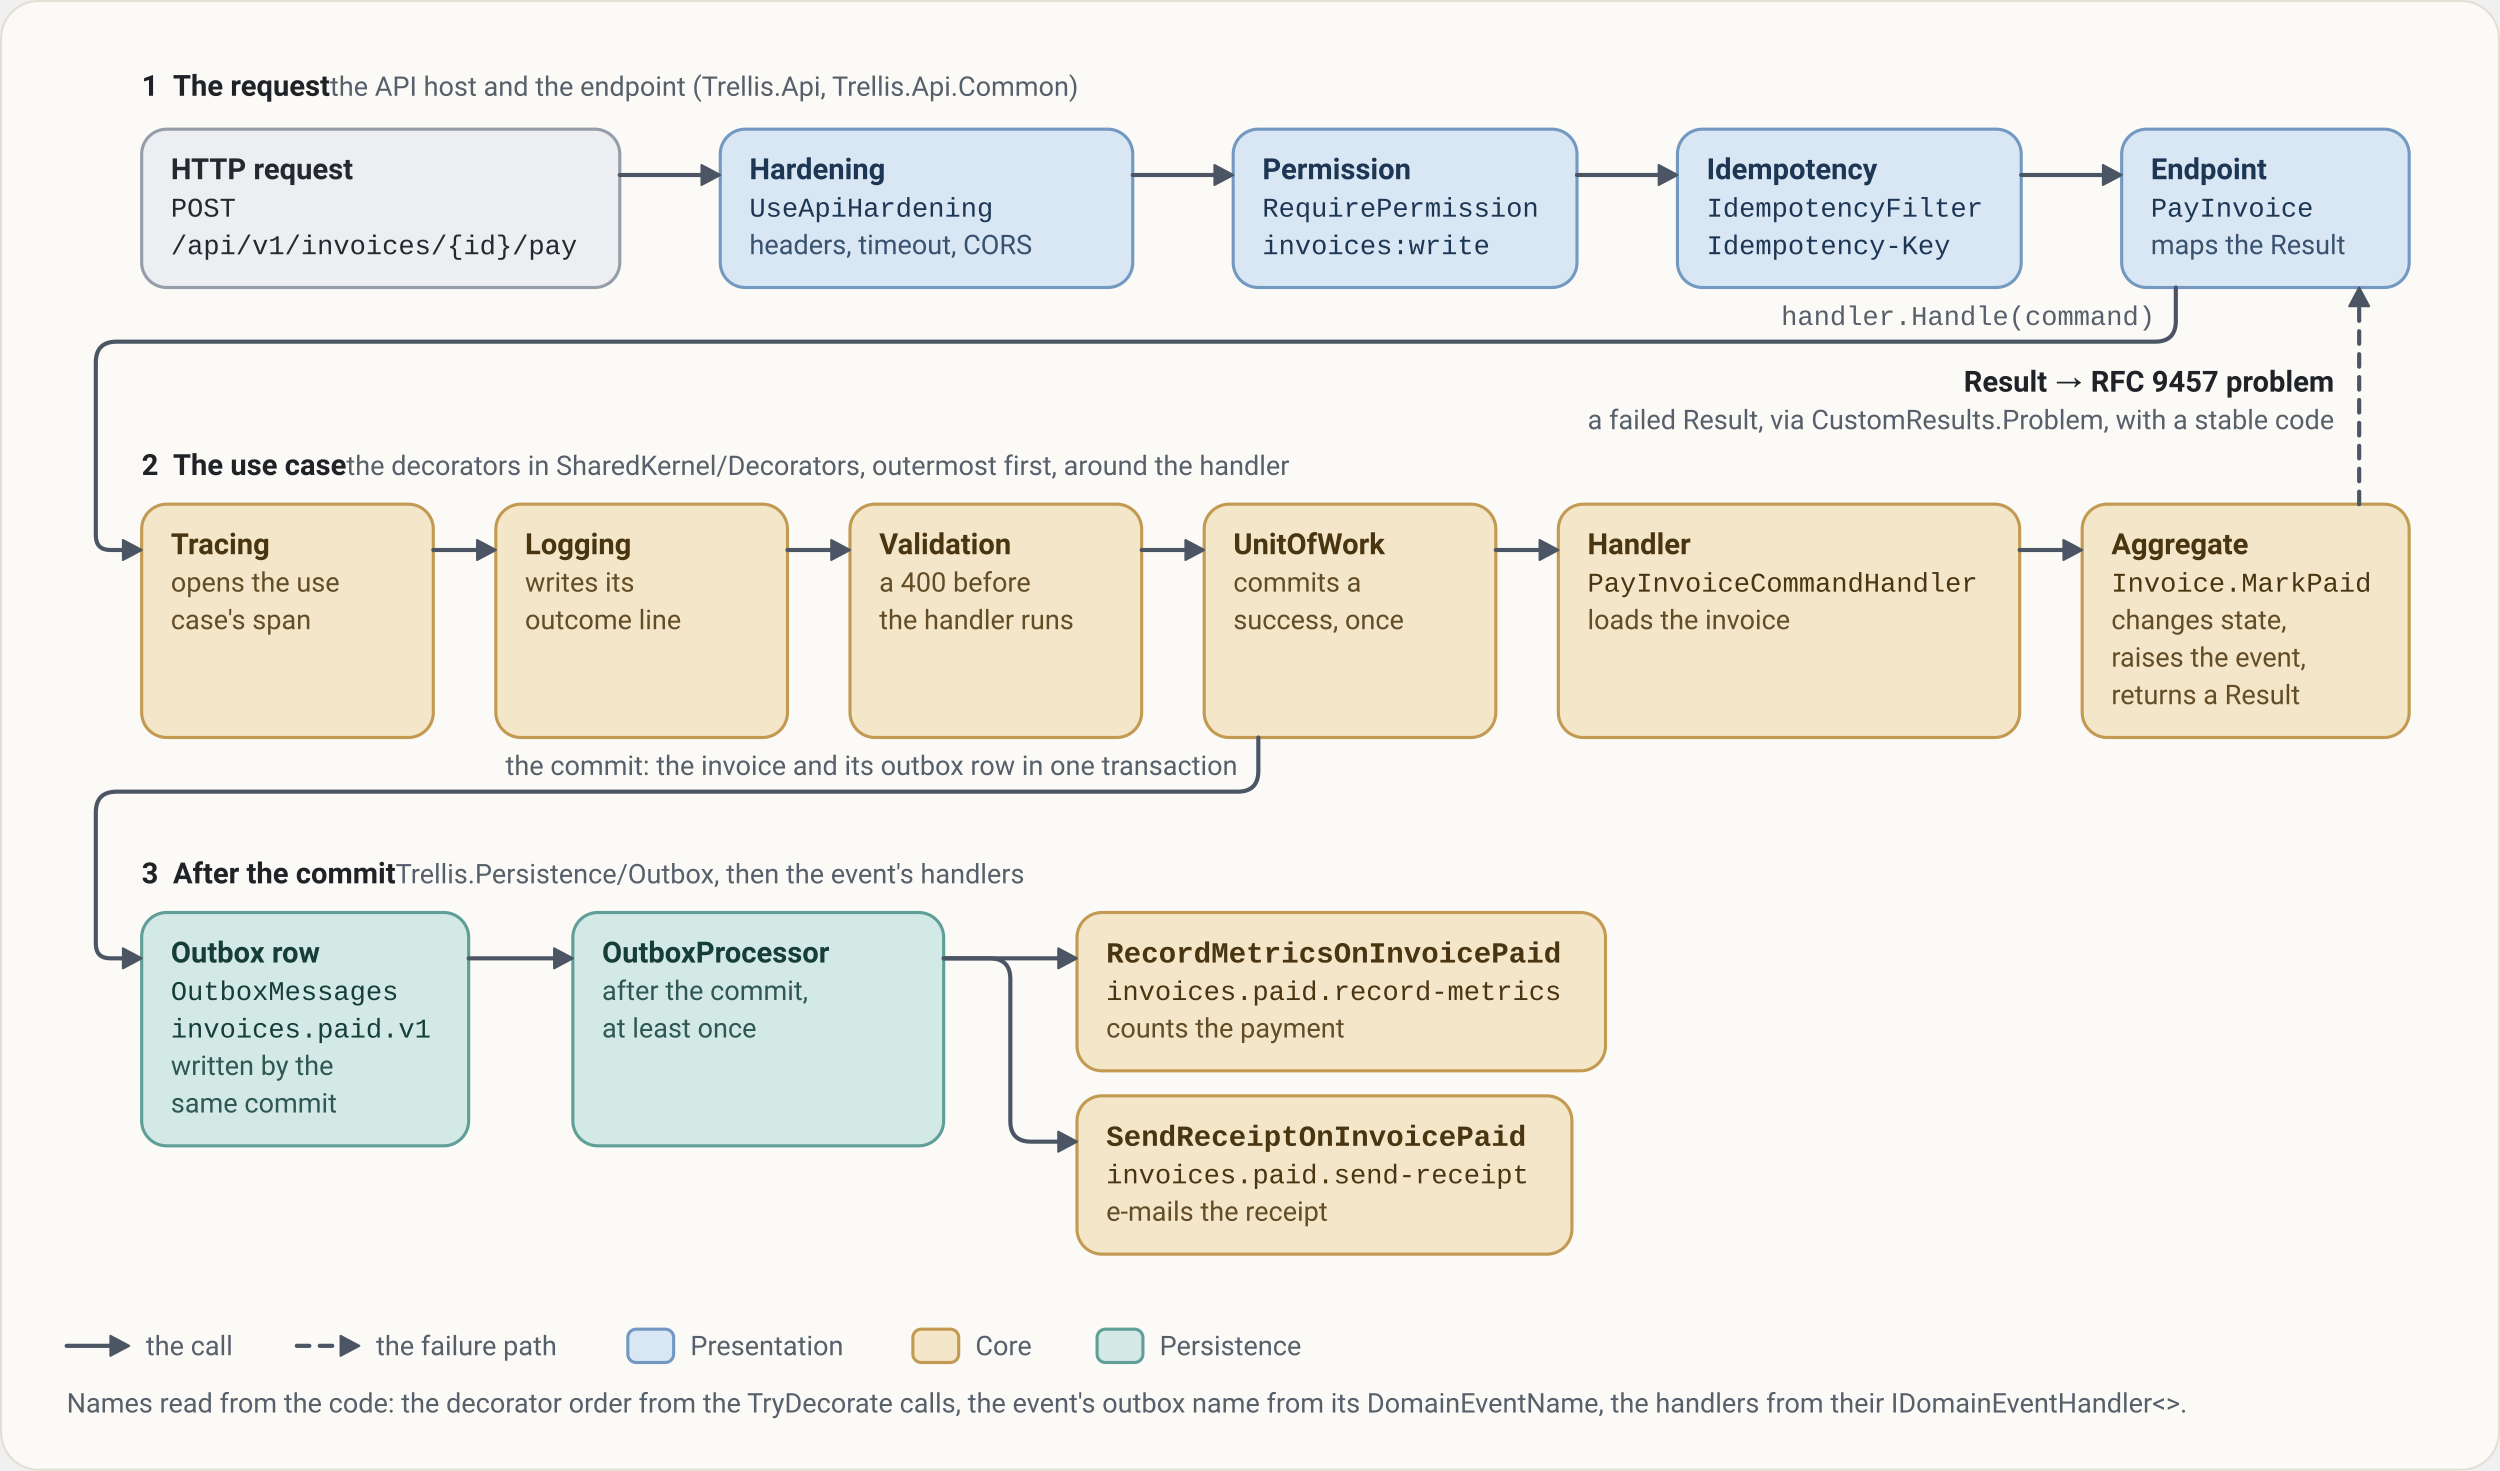
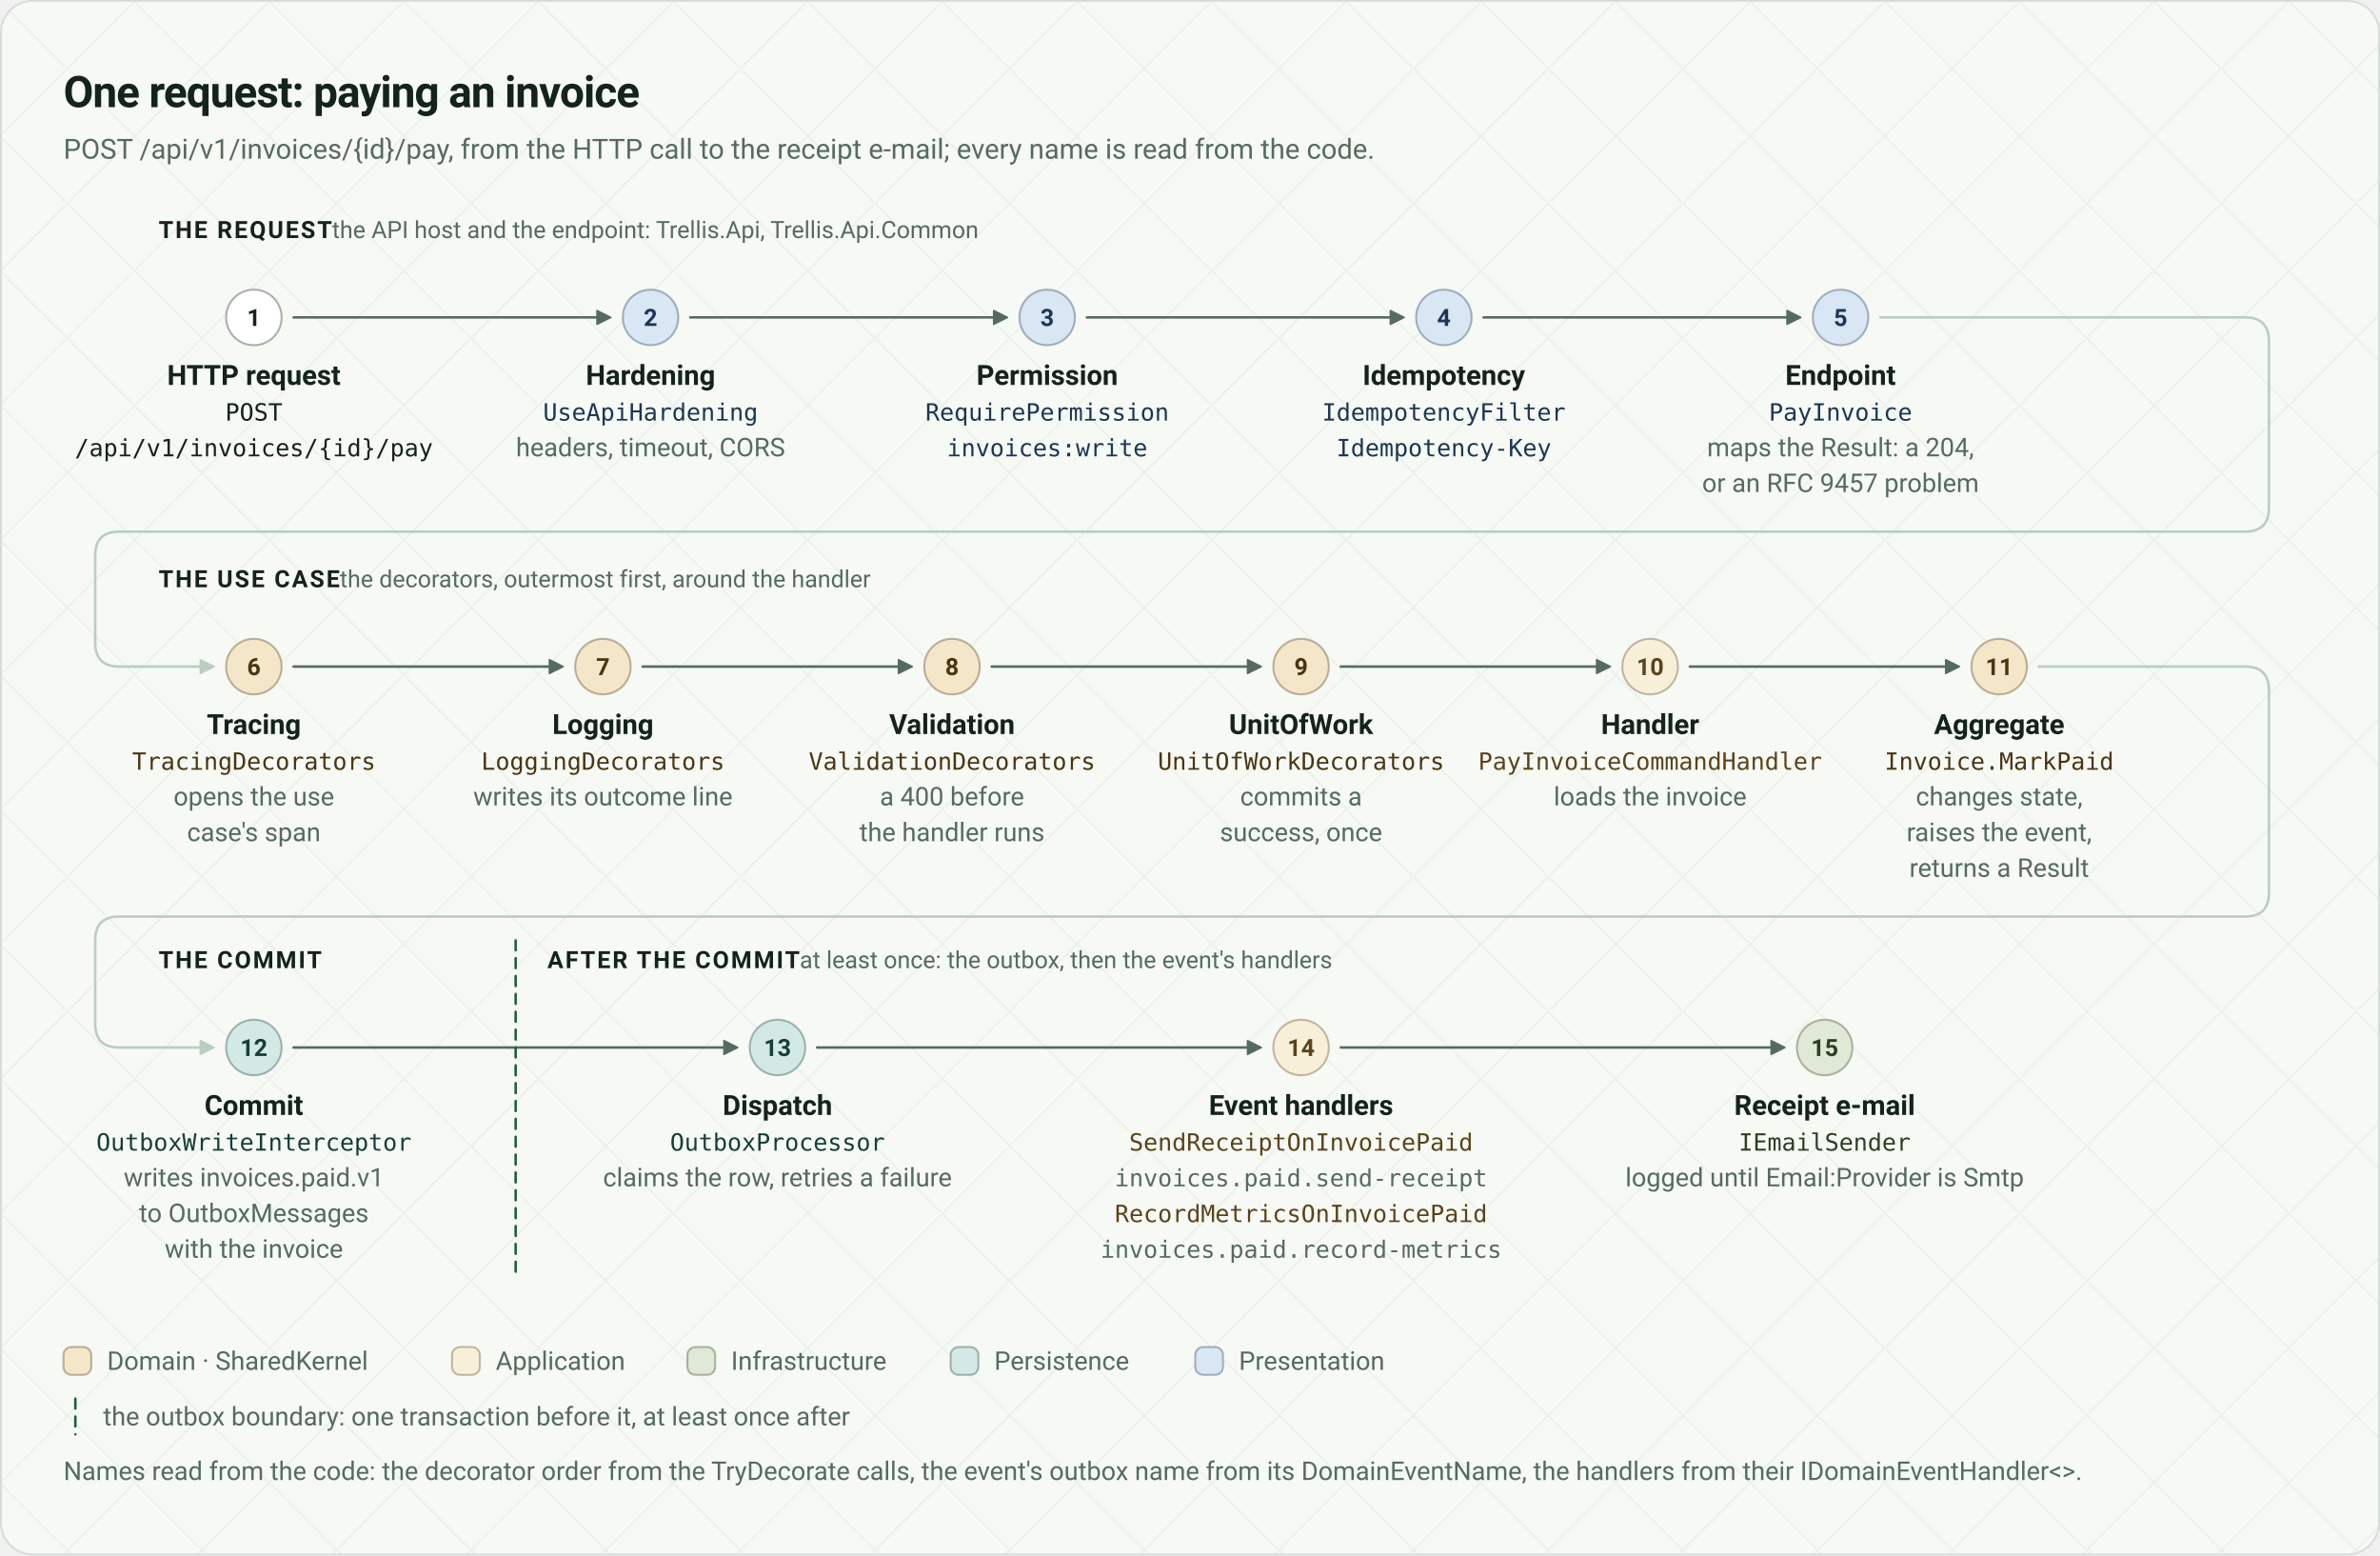
- <svg xmlns="http://www.w3.org/2000/svg" width="1200" height="706" viewBox="0 0 1200 706" role="img" aria-labelledby="title desc">
+ <svg xmlns="http://www.w3.org/2000/svg" width="1200" height="784" viewBox="0 0 1200 784" role="img" aria-labelledby="title desc">
  <style>
-     .m13 { font-family: ui-monospace, SFMono-Regular, "SF Mono", Menlo, Consolas, "Liberation Mono", monospace; font-size: 13px; font-weight: 400 }
-     .m14w600 { font-family: ui-monospace, SFMono-Regular, "SF Mono", Menlo, Consolas, "Liberation Mono", monospace; font-size: 14px; font-weight: 600 }
+     .m12 { font-family: ui-monospace, SFMono-Regular, Menlo, Consolas, monospace; font-size: 12px; font-weight: 400 }
+     .s12 { font-family: ui-sans-serif, -apple-system, "Segoe UI", Roboto, Helvetica, Arial, sans-serif; font-size: 12px; font-weight: 400 }
+     .s12w600 { font-family: ui-sans-serif, -apple-system, "Segoe UI", Roboto, Helvetica, Arial, sans-serif; font-size: 12px; font-weight: 600 }
+     .s12w700 { font-family: ui-sans-serif, -apple-system, "Segoe UI", Roboto, Helvetica, Arial, sans-serif; font-size: 12px; font-weight: 700 }
    .s13 { font-family: ui-sans-serif, -apple-system, "Segoe UI", Roboto, Helvetica, Arial, sans-serif; font-size: 13px; font-weight: 400 }
+     .s14 { font-family: ui-sans-serif, -apple-system, "Segoe UI", Roboto, Helvetica, Arial, sans-serif; font-size: 14px; font-weight: 400 }
    .s14w600 { font-family: ui-sans-serif, -apple-system, "Segoe UI", Roboto, Helvetica, Arial, sans-serif; font-size: 14px; font-weight: 600 }
-     .s14w700 { font-family: ui-sans-serif, -apple-system, "Segoe UI", Roboto, Helvetica, Arial, sans-serif; font-size: 14px; font-weight: 700 }
+     .s22w600 { font-family: ui-sans-serif, -apple-system, "Segoe UI", Roboto, Helvetica, Arial, sans-serif; font-size: 22px; font-weight: 600 }
  </style>
-   <rect x="0.5" y="0.5" width="1199" height="705" rx="18" fill="#fbfaf7" stroke="#e4dfd4" stroke-width="1" />
-   <text class="s14w700" x="68" y="46" fill="#1f2328">1  The request<tspan class="s13" fill="#57606a">  the API host and the endpoint (Trellis.Api, Trellis.Api.Common)</tspan>
+   <defs>
+     <pattern id="lattice" width="48" height="48" patternUnits="userSpaceOnUse" patternTransform="rotate(45)">
+       <path d="M0 0.5 H48 M0.5 0 V48" fill="none" stroke="#1f5c3d" stroke-opacity="0.04" stroke-width="1" />
+     </pattern>
+   </defs>
+   <rect x="0.5" y="0.5" width="1199" height="783" rx="16" fill="#f6f9f4" stroke="#1f5c3d" stroke-width="1" stroke-opacity="0.14" />
+   <rect x="1" y="1" width="1198" height="782" rx="15.5" fill="url(#lattice)" />
+   <text class="s22w600" x="32" y="54" fill="#14231b" letter-spacing="-0.44">One request: paying an invoice</text>
+   <text class="s14" x="32" y="80" fill="#566b5f">POST /api/v1/invoices/{id}/pay, from the HTTP call to the receipt e-mail; every name is read from the code.</text>
+   <text class="s12w600" x="80" y="120" fill="#14231b" letter-spacing="0.96">THE REQUEST<tspan class="s12" fill="#566b5f" letter-spacing="0">   the API host and the endpoint: Trellis.Api, Trellis.Api.Common</tspan>
  </text>
-   <text class="s14w700" x="68" y="228" fill="#1f2328">2  The use case<tspan class="s13" fill="#57606a">  the decorators in SharedKernel/Decorators, outermost first, around the handler</tspan>
+   <text class="s14w600" x="128" y="194" fill="#14231b" text-anchor="middle">HTTP request</text>
+   <text class="m12" x="128" y="212" fill="#14231b" text-anchor="middle">POST</text>
+   <text class="m12" x="128" y="230" fill="#14231b" text-anchor="middle">/api/v1/invoices/{id}/pay</text>
+   <text class="s14w600" x="328" y="194" fill="#14231b" text-anchor="middle">Hardening</text>
+   <text class="m12" x="328" y="212" fill="#1c3654" text-anchor="middle">UseApiHardening</text>
+   <text class="s13" x="328" y="230" fill="#566b5f" text-anchor="middle">headers, timeout, CORS</text>
+   <text class="s14w600" x="528" y="194" fill="#14231b" text-anchor="middle">Permission</text>
+   <text class="m12" x="528" y="212" fill="#1c3654" text-anchor="middle">RequirePermission</text>
+   <text class="m12" x="528" y="230" fill="#1c3654" text-anchor="middle">invoices:write</text>
+   <text class="s14w600" x="728" y="194" fill="#14231b" text-anchor="middle">Idempotency</text>
+   <text class="m12" x="728" y="212" fill="#1c3654" text-anchor="middle">IdempotencyFilter</text>
+   <text class="m12" x="728" y="230" fill="#1c3654" text-anchor="middle">Idempotency-Key</text>
+   <text class="s14w600" x="928" y="194" fill="#14231b" text-anchor="middle">Endpoint</text>
+   <text class="m12" x="928" y="212" fill="#1c3654" text-anchor="middle">PayInvoice</text>
+   <text class="s13" x="928" y="230" fill="#566b5f" text-anchor="middle">maps the Result: a 204,</text>
+   <text class="s13" x="928" y="248" fill="#566b5f" text-anchor="middle">or an RFC 9457 problem</text>
+   <text class="s12w600" x="80" y="296" fill="#14231b" letter-spacing="0.96">THE USE CASE<tspan class="s12" fill="#566b5f" letter-spacing="0">   the decorators, outermost first, around the handler</tspan>
  </text>
-   <text class="s14w700" x="68" y="424" fill="#1f2328">3  After the commit<tspan class="s13" fill="#57606a">  Trellis.Persistence/Outbox, then the event's handlers</tspan>
+   <text class="s14w600" x="128" y="370" fill="#14231b" text-anchor="middle">Tracing</text>
+   <text class="m12" x="128" y="388" fill="#4a3511" text-anchor="middle">TracingDecorators</text>
+   <text class="s13" x="128" y="406" fill="#566b5f" text-anchor="middle">opens the use</text>
+   <text class="s13" x="128" y="424" fill="#566b5f" text-anchor="middle">case's span</text>
+   <text class="s14w600" x="304" y="370" fill="#14231b" text-anchor="middle">Logging</text>
+   <text class="m12" x="304" y="388" fill="#4a3511" text-anchor="middle">LoggingDecorators</text>
+   <text class="s13" x="304" y="406" fill="#566b5f" text-anchor="middle">writes its outcome line</text>
+   <text class="s14w600" x="480" y="370" fill="#14231b" text-anchor="middle">Validation</text>
+   <text class="m12" x="480" y="388" fill="#4a3511" text-anchor="middle">ValidationDecorators</text>
+   <text class="s13" x="480" y="406" fill="#566b5f" text-anchor="middle">a 400 before</text>
+   <text class="s13" x="480" y="424" fill="#566b5f" text-anchor="middle">the handler runs</text>
+   <text class="s14w600" x="656" y="370" fill="#14231b" text-anchor="middle">UnitOfWork</text>
+   <text class="m12" x="656" y="388" fill="#4a3511" text-anchor="middle">UnitOfWorkDecorators</text>
+   <text class="s13" x="656" y="406" fill="#566b5f" text-anchor="middle">commits a</text>
+   <text class="s13" x="656" y="424" fill="#566b5f" text-anchor="middle">success, once</text>
+   <text class="s14w600" x="832" y="370" fill="#14231b" text-anchor="middle">Handler</text>
+   <text class="m12" x="832" y="388" fill="#5a431a" text-anchor="middle">PayInvoiceCommandHandler</text>
+   <text class="s13" x="832" y="406" fill="#566b5f" text-anchor="middle">loads the invoice</text>
+   <text class="s14w600" x="1008" y="370" fill="#14231b" text-anchor="middle">Aggregate</text>
+   <text class="m12" x="1008" y="388" fill="#4a3511" text-anchor="middle">Invoice.MarkPaid</text>
+   <text class="s13" x="1008" y="406" fill="#566b5f" text-anchor="middle">changes state,</text>
+   <text class="s13" x="1008" y="424" fill="#566b5f" text-anchor="middle">raises the event,</text>
+   <text class="s13" x="1008" y="442" fill="#566b5f" text-anchor="middle">returns a Result</text>
+   <text class="s12w600" x="80" y="488" fill="#14231b" letter-spacing="0.96">THE COMMIT</text>
+   <text class="s12w600" x="276" y="488" fill="#14231b" letter-spacing="0.96">AFTER THE COMMIT<tspan class="s12" fill="#566b5f" letter-spacing="0">   at least once: the outbox, then the event's handlers</tspan>
  </text>
-   <rect x="68" y="62" width="229.5" height="76" rx="12" fill="#eceef1" stroke="#959ea8" stroke-width="1.5" />
-   <text class="s14w600" x="82" y="86" fill="#24292f">HTTP request</text>
-   <text class="m13" x="82" y="104" fill="#24292f">POST</text>
-   <text class="m13" x="82" y="122" fill="#24292f">/api/v1/invoices/{id}/pay</text>
-   <rect x="345.72" y="62" width="198" height="76" rx="12" fill="#d9e6f3" stroke="#7399c2" stroke-width="1.5" />
-   <text class="s14w600" x="359.72" y="86" fill="#1c3654">Hardening</text>
-   <text class="m13" x="359.72" y="104" fill="#1c3654">UseApiHardening</text>
-   <text class="s13" x="359.72" y="122" fill="#38526f">headers, timeout, CORS</text>
-   <rect x="591.93" y="62" width="165.02" height="76" rx="12" fill="#d9e6f3" stroke="#7399c2" stroke-width="1.5" />
-   <text class="s14w600" x="605.93" y="86" fill="#1c3654">Permission</text>
-   <text class="m13" x="605.93" y="104" fill="#1c3654">RequirePermission</text>
-   <text class="m13" x="605.93" y="122" fill="#1c3654">invoices:write</text>
-   <rect x="805.17" y="62" width="165.02" height="76" rx="12" fill="#d9e6f3" stroke="#7399c2" stroke-width="1.5" />
-   <text class="s14w600" x="819.17" y="86" fill="#1c3654">Idempotency</text>
-   <text class="m13" x="819.17" y="104" fill="#1c3654">IdempotencyFilter</text>
-   <text class="m13" x="819.17" y="122" fill="#1c3654">Idempotency-Key</text>
-   <rect x="1018.4" y="62" width="138" height="76" rx="12" fill="#d9e6f3" stroke="#7399c2" stroke-width="1.5" />
-   <text class="s14w600" x="1032.4" y="86" fill="#1c3654">Endpoint</text>
-   <text class="m13" x="1032.4" y="104" fill="#1c3654">PayInvoice</text>
-   <text class="s13" x="1032.4" y="122" fill="#38526f">maps the Result</text>
-   <rect x="68" y="242" width="140" height="112" rx="12" fill="#f3e6c9" stroke="#c39a52" stroke-width="1.5" />
-   <text class="s14w600" x="82" y="266" fill="#4a3511">Tracing</text>
-   <text class="s13" x="82" y="284" fill="#634d27">opens the use</text>
-   <text class="s13" x="82" y="302" fill="#634d27">case's span</text>
-   <rect x="238" y="242" width="140" height="112" rx="12" fill="#f3e6c9" stroke="#c39a52" stroke-width="1.5" />
-   <text class="s14w600" x="252" y="266" fill="#4a3511">Logging</text>
-   <text class="s13" x="252" y="284" fill="#634d27">writes its</text>
-   <text class="s13" x="252" y="302" fill="#634d27">outcome line</text>
-   <rect x="408" y="242" width="140" height="112" rx="12" fill="#f3e6c9" stroke="#c39a52" stroke-width="1.5" />
-   <text class="s14w600" x="422" y="266" fill="#4a3511">Validation</text>
-   <text class="s13" x="422" y="284" fill="#634d27">a 400 before</text>
-   <text class="s13" x="422" y="302" fill="#634d27">the handler runs</text>
-   <rect x="578" y="242" width="140" height="112" rx="12" fill="#f3e6c9" stroke="#c39a52" stroke-width="1.5" />
-   <text class="s14w600" x="592" y="266" fill="#4a3511">UnitOfWork</text>
-   <text class="s13" x="592" y="284" fill="#634d27">commits a</text>
-   <text class="s13" x="592" y="302" fill="#634d27">success, once</text>
-   <rect x="748" y="242" width="221.44" height="112" rx="12" fill="#f3e6c9" stroke="#c39a52" stroke-width="1.5" />
-   <text class="s14w600" x="762" y="266" fill="#4a3511">Handler</text>
-   <text class="m13" x="762" y="284" fill="#4a3511">PayInvoiceCommandHandler</text>
-   <text class="s13" x="762" y="302" fill="#634d27">loads the invoice</text>
-   <rect x="999.44" y="242" width="156.96" height="112" rx="12" fill="#f3e6c9" stroke="#c39a52" stroke-width="1.5" />
-   <text class="s14w600" x="1013.44" y="266" fill="#4a3511">Aggregate</text>
-   <text class="m13" x="1013.44" y="284" fill="#4a3511">Invoice.MarkPaid</text>
-   <text class="s13" x="1013.44" y="302" fill="#634d27">changes state,</text>
-   <text class="s13" x="1013.44" y="320" fill="#634d27">raises the event,</text>
-   <text class="s13" x="1013.44" y="338" fill="#634d27">returns a Result</text>
-   <rect x="68" y="438" width="156.96" height="112" rx="12" fill="#d3e9e6" stroke="#5f9f97" stroke-width="1.5" />
-   <text class="s14w600" x="82" y="462" fill="#163e39">Outbox row</text>
-   <text class="m13" x="82" y="480" fill="#163e39">OutboxMessages</text>
-   <text class="m13" x="82" y="498" fill="#163e39">invoices.paid.v1</text>
-   <text class="s13" x="82" y="516" fill="#2f5852">written by the</text>
-   <text class="s13" x="82" y="534" fill="#2f5852">same commit</text>
-   <rect x="274.96" y="438" width="178" height="112" rx="12" fill="#d3e9e6" stroke="#5f9f97" stroke-width="1.5" />
-   <text class="s14w600" x="288.96" y="462" fill="#163e39">OutboxProcessor</text>
-   <text class="s13" x="288.96" y="480" fill="#2f5852">after the commit,</text>
-   <text class="s13" x="288.96" y="498" fill="#2f5852">at least once</text>
-   <rect x="516.96" y="438" width="253.68" height="76" rx="12" fill="#f3e6c9" stroke="#c39a52" stroke-width="1.5" />
-   <text class="m14w600" x="530.96" y="462" fill="#4a3511">RecordMetricsOnInvoicePaid</text>
-   <text class="m13" x="530.96" y="480" fill="#4a3511">invoices.paid.record-metrics</text>
-   <text class="s13" x="530.96" y="498" fill="#634d27">counts the payment</text>
-   <rect x="516.96" y="526" width="237.56" height="76" rx="12" fill="#f3e6c9" stroke="#c39a52" stroke-width="1.5" />
-   <text class="m14w600" x="530.96" y="550" fill="#4a3511">SendReceiptOnInvoicePaid</text>
-   <text class="m13" x="530.96" y="568" fill="#4a3511">invoices.paid.send-receipt</text>
-   <text class="s13" x="530.96" y="586" fill="#634d27">e-mails the receipt</text>
-   <path d="M297.5 84 L337.72 84" fill="none" stroke="#4b5563" stroke-width="2" stroke-linecap="round" stroke-linejoin="round" />
-   <path d="M336.72 88.8 L345.72 84 L336.72 79.2 Z" fill="#4b5563" stroke="#4b5563" stroke-width="1" stroke-linecap="round" stroke-linejoin="round" />
-   <path d="M543.72 84 L583.93 84" fill="none" stroke="#4b5563" stroke-width="2" stroke-linecap="round" stroke-linejoin="round" />
-   <path d="M582.93 88.8 L591.93 84 L582.93 79.2 Z" fill="#4b5563" stroke="#4b5563" stroke-width="1" stroke-linecap="round" stroke-linejoin="round" />
-   <path d="M756.95 84 L797.17 84" fill="none" stroke="#4b5563" stroke-width="2" stroke-linecap="round" stroke-linejoin="round" />
-   <path d="M796.17 88.8 L805.17 84 L796.17 79.2 Z" fill="#4b5563" stroke="#4b5563" stroke-width="1" stroke-linecap="round" stroke-linejoin="round" />
-   <path d="M970.19 84 L1010.4 84" fill="none" stroke="#4b5563" stroke-width="2" stroke-linecap="round" stroke-linejoin="round" />
-   <path d="M1009.4 88.8 L1018.4 84 L1009.4 79.2 Z" fill="#4b5563" stroke="#4b5563" stroke-width="1" stroke-linecap="round" stroke-linejoin="round" />
-   <path d="M208 264 L230 264" fill="none" stroke="#4b5563" stroke-width="2" stroke-linecap="round" stroke-linejoin="round" />
-   <path d="M229 268.8 L238 264 L229 259.2 Z" fill="#4b5563" stroke="#4b5563" stroke-width="1" stroke-linecap="round" stroke-linejoin="round" />
-   <path d="M378 264 L400 264" fill="none" stroke="#4b5563" stroke-width="2" stroke-linecap="round" stroke-linejoin="round" />
-   <path d="M399 268.8 L408 264 L399 259.2 Z" fill="#4b5563" stroke="#4b5563" stroke-width="1" stroke-linecap="round" stroke-linejoin="round" />
-   <path d="M548 264 L570 264" fill="none" stroke="#4b5563" stroke-width="2" stroke-linecap="round" stroke-linejoin="round" />
-   <path d="M569 268.8 L578 264 L569 259.2 Z" fill="#4b5563" stroke="#4b5563" stroke-width="1" stroke-linecap="round" stroke-linejoin="round" />
-   <path d="M718 264 L740 264" fill="none" stroke="#4b5563" stroke-width="2" stroke-linecap="round" stroke-linejoin="round" />
-   <path d="M739 268.8 L748 264 L739 259.2 Z" fill="#4b5563" stroke="#4b5563" stroke-width="1" stroke-linecap="round" stroke-linejoin="round" />
-   <path d="M969.44 264 L991.44 264" fill="none" stroke="#4b5563" stroke-width="2" stroke-linecap="round" stroke-linejoin="round" />
-   <path d="M990.44 268.8 L999.44 264 L990.44 259.2 Z" fill="#4b5563" stroke="#4b5563" stroke-width="1" stroke-linecap="round" stroke-linejoin="round" />
-   <path d="M1044.4 138 L1044.4 154 Q1044.4 164 1034.4 164 L56 164 Q46 164 46 174 L46 257 Q46 264 53 264 L60 264" fill="none" stroke="#4b5563" stroke-width="2" stroke-linecap="round" stroke-linejoin="round" />
-   <path d="M59 268.8 L68 264 L59 259.2 Z" fill="#4b5563" stroke="#4b5563" stroke-width="1" stroke-linecap="round" stroke-linejoin="round" />
-   <text class="m13" x="1034.4" y="156" fill="#57606a" text-anchor="end">handler.Handle(command)</text>
-   <path d="M1132.4 242 L1132.4 146" fill="none" stroke="#4b5563" stroke-width="2" stroke-linecap="round" stroke-linejoin="round" stroke-dasharray="6 5" />
-   <path d="M1137.2 147 L1132.4 138 L1127.6 147 Z" fill="#4b5563" stroke="#4b5563" stroke-width="1" stroke-linecap="round" stroke-linejoin="round" />
-   <text class="s14w700" x="1120.4" y="188" fill="#1f2328" text-anchor="end">Result → RFC 9457 problem</text>
-   <text class="s13" x="1120.4" y="206" fill="#57606a" text-anchor="end">a failed Result, via CustomResults.Problem, with a stable code</text>
-   <path d="M604 354 L604 370 Q604 380 594 380 L56 380 Q46 380 46 390 L46 453 Q46 460 53 460 L60 460" fill="none" stroke="#4b5563" stroke-width="2" stroke-linecap="round" stroke-linejoin="round" />
-   <path d="M59 464.8 L68 460 L59 455.2 Z" fill="#4b5563" stroke="#4b5563" stroke-width="1" stroke-linecap="round" stroke-linejoin="round" />
-   <text class="s13" x="594" y="372" fill="#57606a" text-anchor="end">the commit: the invoice and its outbox row in one transaction</text>
-   <path d="M224.96 460 L266.96 460" fill="none" stroke="#4b5563" stroke-width="2" stroke-linecap="round" stroke-linejoin="round" />
-   <path d="M265.96 464.8 L274.96 460 L265.96 455.2 Z" fill="#4b5563" stroke="#4b5563" stroke-width="1" stroke-linecap="round" stroke-linejoin="round" />
-   <path d="M452.96 460 L508.96 460" fill="none" stroke="#4b5563" stroke-width="2" stroke-linecap="round" stroke-linejoin="round" />
-   <path d="M507.96 464.8 L516.96 460 L507.96 455.2 Z" fill="#4b5563" stroke="#4b5563" stroke-width="1" stroke-linecap="round" stroke-linejoin="round" />
-   <path d="M452.96 460 L474.96 460 Q484.96 460 484.96 470 L484.96 538 Q484.96 548 494.96 548 L508.96 548" fill="none" stroke="#4b5563" stroke-width="2" stroke-linecap="round" stroke-linejoin="round" />
-   <path d="M507.96 552.8 L516.96 548 L507.96 543.2 Z" fill="#4b5563" stroke="#4b5563" stroke-width="1" stroke-linecap="round" stroke-linejoin="round" />
-   <path d="M32 646 L54 646" fill="none" stroke="#4b5563" stroke-width="2" stroke-linecap="round" stroke-linejoin="round" />
-   <path d="M53 650.8 L62 646 L53 641.2 Z" fill="#4b5563" stroke="#4b5563" stroke-width="1" stroke-linecap="round" stroke-linejoin="round" />
-   <text class="s13" x="70" y="650.5" fill="#57606a">the call</text>
-   <path d="M142.48 646 L164.48 646" fill="none" stroke="#4b5563" stroke-width="2" stroke-linecap="round" stroke-linejoin="round" stroke-dasharray="6 5" />
-   <path d="M163.48 650.8 L172.48 646 L163.48 641.2 Z" fill="#4b5563" stroke="#4b5563" stroke-width="1" stroke-linecap="round" stroke-linejoin="round" />
-   <text class="s13" x="180.48" y="650.5" fill="#57606a">the failure path</text>
-   <rect x="301.35" y="638" width="22" height="16" rx="4" fill="#d9e6f3" stroke="#7399c2" stroke-width="1.5" />
-   <text class="s13" x="331.35" y="650.5" fill="#57606a">Presentation</text>
-   <rect x="438.17" y="638" width="22" height="16" rx="4" fill="#f3e6c9" stroke="#c39a52" stroke-width="1.5" />
-   <text class="s13" x="468.17" y="650.5" fill="#57606a">Core</text>
-   <rect x="526.6" y="638" width="22" height="16" rx="4" fill="#d3e9e6" stroke="#5f9f97" stroke-width="1.5" />
-   <text class="s13" x="556.6" y="650.5" fill="#57606a">Persistence</text>
-   <text class="s13" x="32" y="678" fill="#57606a">Names read from the code: the decorator order from the TryDecorate calls, the event's outbox name from its DomainEventName, the handlers from their IDomainEventHandler&lt;&gt;.</text>
+   <text class="s14w600" x="128" y="562" fill="#14231b" text-anchor="middle">Commit</text>
+   <text class="m12" x="128" y="580" fill="#163e39" text-anchor="middle">OutboxWriteInterceptor</text>
+   <text class="s13" x="128" y="598" fill="#566b5f" text-anchor="middle">writes invoices.paid.v1</text>
+   <text class="s13" x="128" y="616" fill="#566b5f" text-anchor="middle">to OutboxMessages</text>
+   <text class="s13" x="128" y="634" fill="#566b5f" text-anchor="middle">with the invoice</text>
+   <text class="s14w600" x="392" y="562" fill="#14231b" text-anchor="middle">Dispatch</text>
+   <text class="m12" x="392" y="580" fill="#163e39" text-anchor="middle">OutboxProcessor</text>
+   <text class="s13" x="392" y="598" fill="#566b5f" text-anchor="middle">claims the row, retries a failure</text>
+   <text class="s14w600" x="656" y="562" fill="#14231b" text-anchor="middle">Event handlers</text>
+   <text class="m12" x="656" y="580" fill="#5a431a" text-anchor="middle">SendReceiptOnInvoicePaid</text>
+   <text class="m12" x="656" y="598" fill="#566b5f" text-anchor="middle">invoices.paid.send-receipt</text>
+   <text class="m12" x="656" y="616" fill="#5a431a" text-anchor="middle">RecordMetricsOnInvoicePaid</text>
+   <text class="m12" x="656" y="634" fill="#566b5f" text-anchor="middle">invoices.paid.record-metrics</text>
+   <text class="s14w600" x="920" y="562" fill="#14231b" text-anchor="middle">Receipt e-mail</text>
+   <text class="m12" x="920" y="580" fill="#2b4022" text-anchor="middle">IEmailSender</text>
+   <text class="s13" x="920" y="598" fill="#566b5f" text-anchor="middle">logged until Email:Provider is Smtp</text>
+   <path d="M148 160 L302 160" fill="none" stroke="#566b5f" stroke-width="1.25" stroke-linecap="round" stroke-linejoin="round" />
+   <path d="M301 163.5 L308 160 L301 156.5 Z" fill="#566b5f" stroke="#566b5f" stroke-width="0.75" stroke-linecap="round" stroke-linejoin="round" />
+   <path d="M348 160 L502 160" fill="none" stroke="#566b5f" stroke-width="1.25" stroke-linecap="round" stroke-linejoin="round" />
+   <path d="M501 163.5 L508 160 L501 156.5 Z" fill="#566b5f" stroke="#566b5f" stroke-width="0.75" stroke-linecap="round" stroke-linejoin="round" />
+   <path d="M548 160 L702 160" fill="none" stroke="#566b5f" stroke-width="1.25" stroke-linecap="round" stroke-linejoin="round" />
+   <path d="M701 163.5 L708 160 L701 156.5 Z" fill="#566b5f" stroke="#566b5f" stroke-width="0.75" stroke-linecap="round" stroke-linejoin="round" />
+   <path d="M748 160 L902 160" fill="none" stroke="#566b5f" stroke-width="1.25" stroke-linecap="round" stroke-linejoin="round" />
+   <path d="M901 163.5 L908 160 L901 156.5 Z" fill="#566b5f" stroke="#566b5f" stroke-width="0.75" stroke-linecap="round" stroke-linejoin="round" />
+   <path d="M148 336 L278 336" fill="none" stroke="#566b5f" stroke-width="1.25" stroke-linecap="round" stroke-linejoin="round" />
+   <path d="M277 339.5 L284 336 L277 332.5 Z" fill="#566b5f" stroke="#566b5f" stroke-width="0.75" stroke-linecap="round" stroke-linejoin="round" />
+   <path d="M324 336 L454 336" fill="none" stroke="#566b5f" stroke-width="1.25" stroke-linecap="round" stroke-linejoin="round" />
+   <path d="M453 339.5 L460 336 L453 332.5 Z" fill="#566b5f" stroke="#566b5f" stroke-width="0.75" stroke-linecap="round" stroke-linejoin="round" />
+   <path d="M500 336 L630 336" fill="none" stroke="#566b5f" stroke-width="1.25" stroke-linecap="round" stroke-linejoin="round" />
+   <path d="M629 339.5 L636 336 L629 332.5 Z" fill="#566b5f" stroke="#566b5f" stroke-width="0.75" stroke-linecap="round" stroke-linejoin="round" />
+   <path d="M676 336 L806 336" fill="none" stroke="#566b5f" stroke-width="1.25" stroke-linecap="round" stroke-linejoin="round" />
+   <path d="M805 339.5 L812 336 L805 332.5 Z" fill="#566b5f" stroke="#566b5f" stroke-width="0.75" stroke-linecap="round" stroke-linejoin="round" />
+   <path d="M852 336 L982 336" fill="none" stroke="#566b5f" stroke-width="1.25" stroke-linecap="round" stroke-linejoin="round" />
+   <path d="M981 339.5 L988 336 L981 332.5 Z" fill="#566b5f" stroke="#566b5f" stroke-width="0.75" stroke-linecap="round" stroke-linejoin="round" />
+   <path d="M148 528 L366 528" fill="none" stroke="#566b5f" stroke-width="1.25" stroke-linecap="round" stroke-linejoin="round" />
+   <path d="M365 531.5 L372 528 L365 524.5 Z" fill="#566b5f" stroke="#566b5f" stroke-width="0.75" stroke-linecap="round" stroke-linejoin="round" />
+   <path d="M412 528 L630 528" fill="none" stroke="#566b5f" stroke-width="1.25" stroke-linecap="round" stroke-linejoin="round" />
+   <path d="M629 531.5 L636 528 L629 524.5 Z" fill="#566b5f" stroke="#566b5f" stroke-width="0.75" stroke-linecap="round" stroke-linejoin="round" />
+   <path d="M676 528 L894 528" fill="none" stroke="#566b5f" stroke-width="1.25" stroke-linecap="round" stroke-linejoin="round" />
+   <path d="M893 531.5 L900 528 L893 524.5 Z" fill="#566b5f" stroke="#566b5f" stroke-width="0.75" stroke-linecap="round" stroke-linejoin="round" />
+   <path d="M948 160 L1132 160 Q1144 160 1144 172 L1144 256 Q1144 268 1132 268 L60 268 Q48 268 48 280 L48 324 Q48 336 60 336 L102 336" fill="none" stroke="#bacdc1" stroke-width="1.25" stroke-linecap="round" stroke-linejoin="round" />
+   <path d="M101 339.5 L108 336 L101 332.5 Z" fill="#bacdc1" stroke="#bacdc1" stroke-width="0.75" stroke-linecap="round" stroke-linejoin="round" />
+   <path d="M1028 336 L1132 336 Q1144 336 1144 348 L1144 450 Q1144 462 1132 462 L60 462 Q48 462 48 474 L48 516 Q48 528 60 528 L102 528" fill="none" stroke="#bacdc1" stroke-width="1.25" stroke-linecap="round" stroke-linejoin="round" />
+   <path d="M101 531.5 L108 528 L101 524.5 Z" fill="#bacdc1" stroke="#bacdc1" stroke-width="0.75" stroke-linecap="round" stroke-linejoin="round" />
+   <circle cx="128" cy="160" r="14" fill="#ffffff" stroke="#14231b" stroke-width="1" stroke-opacity="0.35" />
+   <text class="s12w700" x="128" y="164.3" fill="#14231b" text-anchor="middle">1</text>
+   <circle cx="328" cy="160" r="14" fill="#d9e6f3" stroke="#1c3654" stroke-width="1" stroke-opacity="0.35" />
+   <text class="s12w700" x="328" y="164.3" fill="#1c3654" text-anchor="middle">2</text>
+   <circle cx="528" cy="160" r="14" fill="#d9e6f3" stroke="#1c3654" stroke-width="1" stroke-opacity="0.35" />
+   <text class="s12w700" x="528" y="164.3" fill="#1c3654" text-anchor="middle">3</text>
+   <circle cx="728" cy="160" r="14" fill="#d9e6f3" stroke="#1c3654" stroke-width="1" stroke-opacity="0.35" />
+   <text class="s12w700" x="728" y="164.3" fill="#1c3654" text-anchor="middle">4</text>
+   <circle cx="928" cy="160" r="14" fill="#d9e6f3" stroke="#1c3654" stroke-width="1" stroke-opacity="0.35" />
+   <text class="s12w700" x="928" y="164.3" fill="#1c3654" text-anchor="middle">5</text>
+   <circle cx="128" cy="336" r="14" fill="#f3e6c9" stroke="#4a3511" stroke-width="1" stroke-opacity="0.35" />
+   <text class="s12w700" x="128" y="340.3" fill="#4a3511" text-anchor="middle">6</text>
+   <circle cx="304" cy="336" r="14" fill="#f3e6c9" stroke="#4a3511" stroke-width="1" stroke-opacity="0.35" />
+   <text class="s12w700" x="304" y="340.3" fill="#4a3511" text-anchor="middle">7</text>
+   <circle cx="480" cy="336" r="14" fill="#f3e6c9" stroke="#4a3511" stroke-width="1" stroke-opacity="0.35" />
+   <text class="s12w700" x="480" y="340.3" fill="#4a3511" text-anchor="middle">8</text>
+   <circle cx="656" cy="336" r="14" fill="#f3e6c9" stroke="#4a3511" stroke-width="1" stroke-opacity="0.35" />
+   <text class="s12w700" x="656" y="340.3" fill="#4a3511" text-anchor="middle">9</text>
+   <circle cx="832" cy="336" r="14" fill="#f8efd9" stroke="#5a431a" stroke-width="1" stroke-opacity="0.35" />
+   <text class="s12w700" x="832" y="340.3" fill="#5a431a" text-anchor="middle">10</text>
+   <circle cx="1008" cy="336" r="14" fill="#f3e6c9" stroke="#4a3511" stroke-width="1" stroke-opacity="0.35" />
+   <text class="s12w700" x="1008" y="340.3" fill="#4a3511" text-anchor="middle">11</text>
+   <circle cx="128" cy="528" r="14" fill="#d3e9e6" stroke="#163e39" stroke-width="1" stroke-opacity="0.35" />
+   <text class="s12w700" x="128" y="532.3" fill="#163e39" text-anchor="middle">12</text>
+   <circle cx="392" cy="528" r="14" fill="#d3e9e6" stroke="#163e39" stroke-width="1" stroke-opacity="0.35" />
+   <text class="s12w700" x="392" y="532.3" fill="#163e39" text-anchor="middle">13</text>
+   <circle cx="656" cy="528" r="14" fill="#f8efd9" stroke="#5a431a" stroke-width="1" stroke-opacity="0.35" />
+   <text class="s12w700" x="656" y="532.3" fill="#5a431a" text-anchor="middle">14</text>
+   <circle cx="920" cy="528" r="14" fill="#dfe9d6" stroke="#2b4022" stroke-width="1" stroke-opacity="0.35" />
+   <text class="s12w700" x="920" y="532.3" fill="#2b4022" text-anchor="middle">15</text>
+   <line x1="260" y1="474" x2="260" y2="642" stroke="#1f5c3d" stroke-width="1.25" stroke-linecap="round" stroke-dasharray="5 4" />
+   <rect x="32" y="679" width="14" height="14" rx="4" fill="#f3e6c9" stroke="#4a3511" stroke-width="1" stroke-opacity="0.35" />
+   <text class="s13" x="54" y="690.5" fill="#566b5f">Domain · SharedKernel</text>
+   <rect x="227.92" y="679" width="14" height="14" rx="4" fill="#f8efd9" stroke="#5a431a" stroke-width="1" stroke-opacity="0.35" />
+   <text class="s13" x="249.92" y="690.5" fill="#566b5f">Application</text>
+   <rect x="346.59" y="679" width="14" height="14" rx="4" fill="#dfe9d6" stroke="#2b4022" stroke-width="1" stroke-opacity="0.35" />
+   <text class="s13" x="368.59" y="690.5" fill="#566b5f">Infrastructure</text>
+   <rect x="479.3" y="679" width="14" height="14" rx="4" fill="#d3e9e6" stroke="#163e39" stroke-width="1" stroke-opacity="0.35" />
+   <text class="s13" x="501.3" y="690.5" fill="#566b5f">Persistence</text>
+   <rect x="602.64" y="679" width="14" height="14" rx="4" fill="#d9e6f3" stroke="#1c3654" stroke-width="1" stroke-opacity="0.35" />
+   <text class="s13" x="624.64" y="690.5" fill="#566b5f">Presentation</text>
+   <line x1="38" y1="705" x2="38" y2="723" stroke="#1f5c3d" stroke-width="1.25" stroke-linecap="round" stroke-dasharray="5 4" />
+   <text class="s13" x="52" y="718.5" fill="#566b5f">the outbox boundary: one transaction before it, at least once after</text>
+   <text class="s13" x="32" y="746" fill="#566b5f">Names read from the code: the decorator order from the TryDecorate calls, the event's outbox name from its DomainEventName, the handlers from their IDomainEventHandler&lt;&gt;.</text>
</svg>
